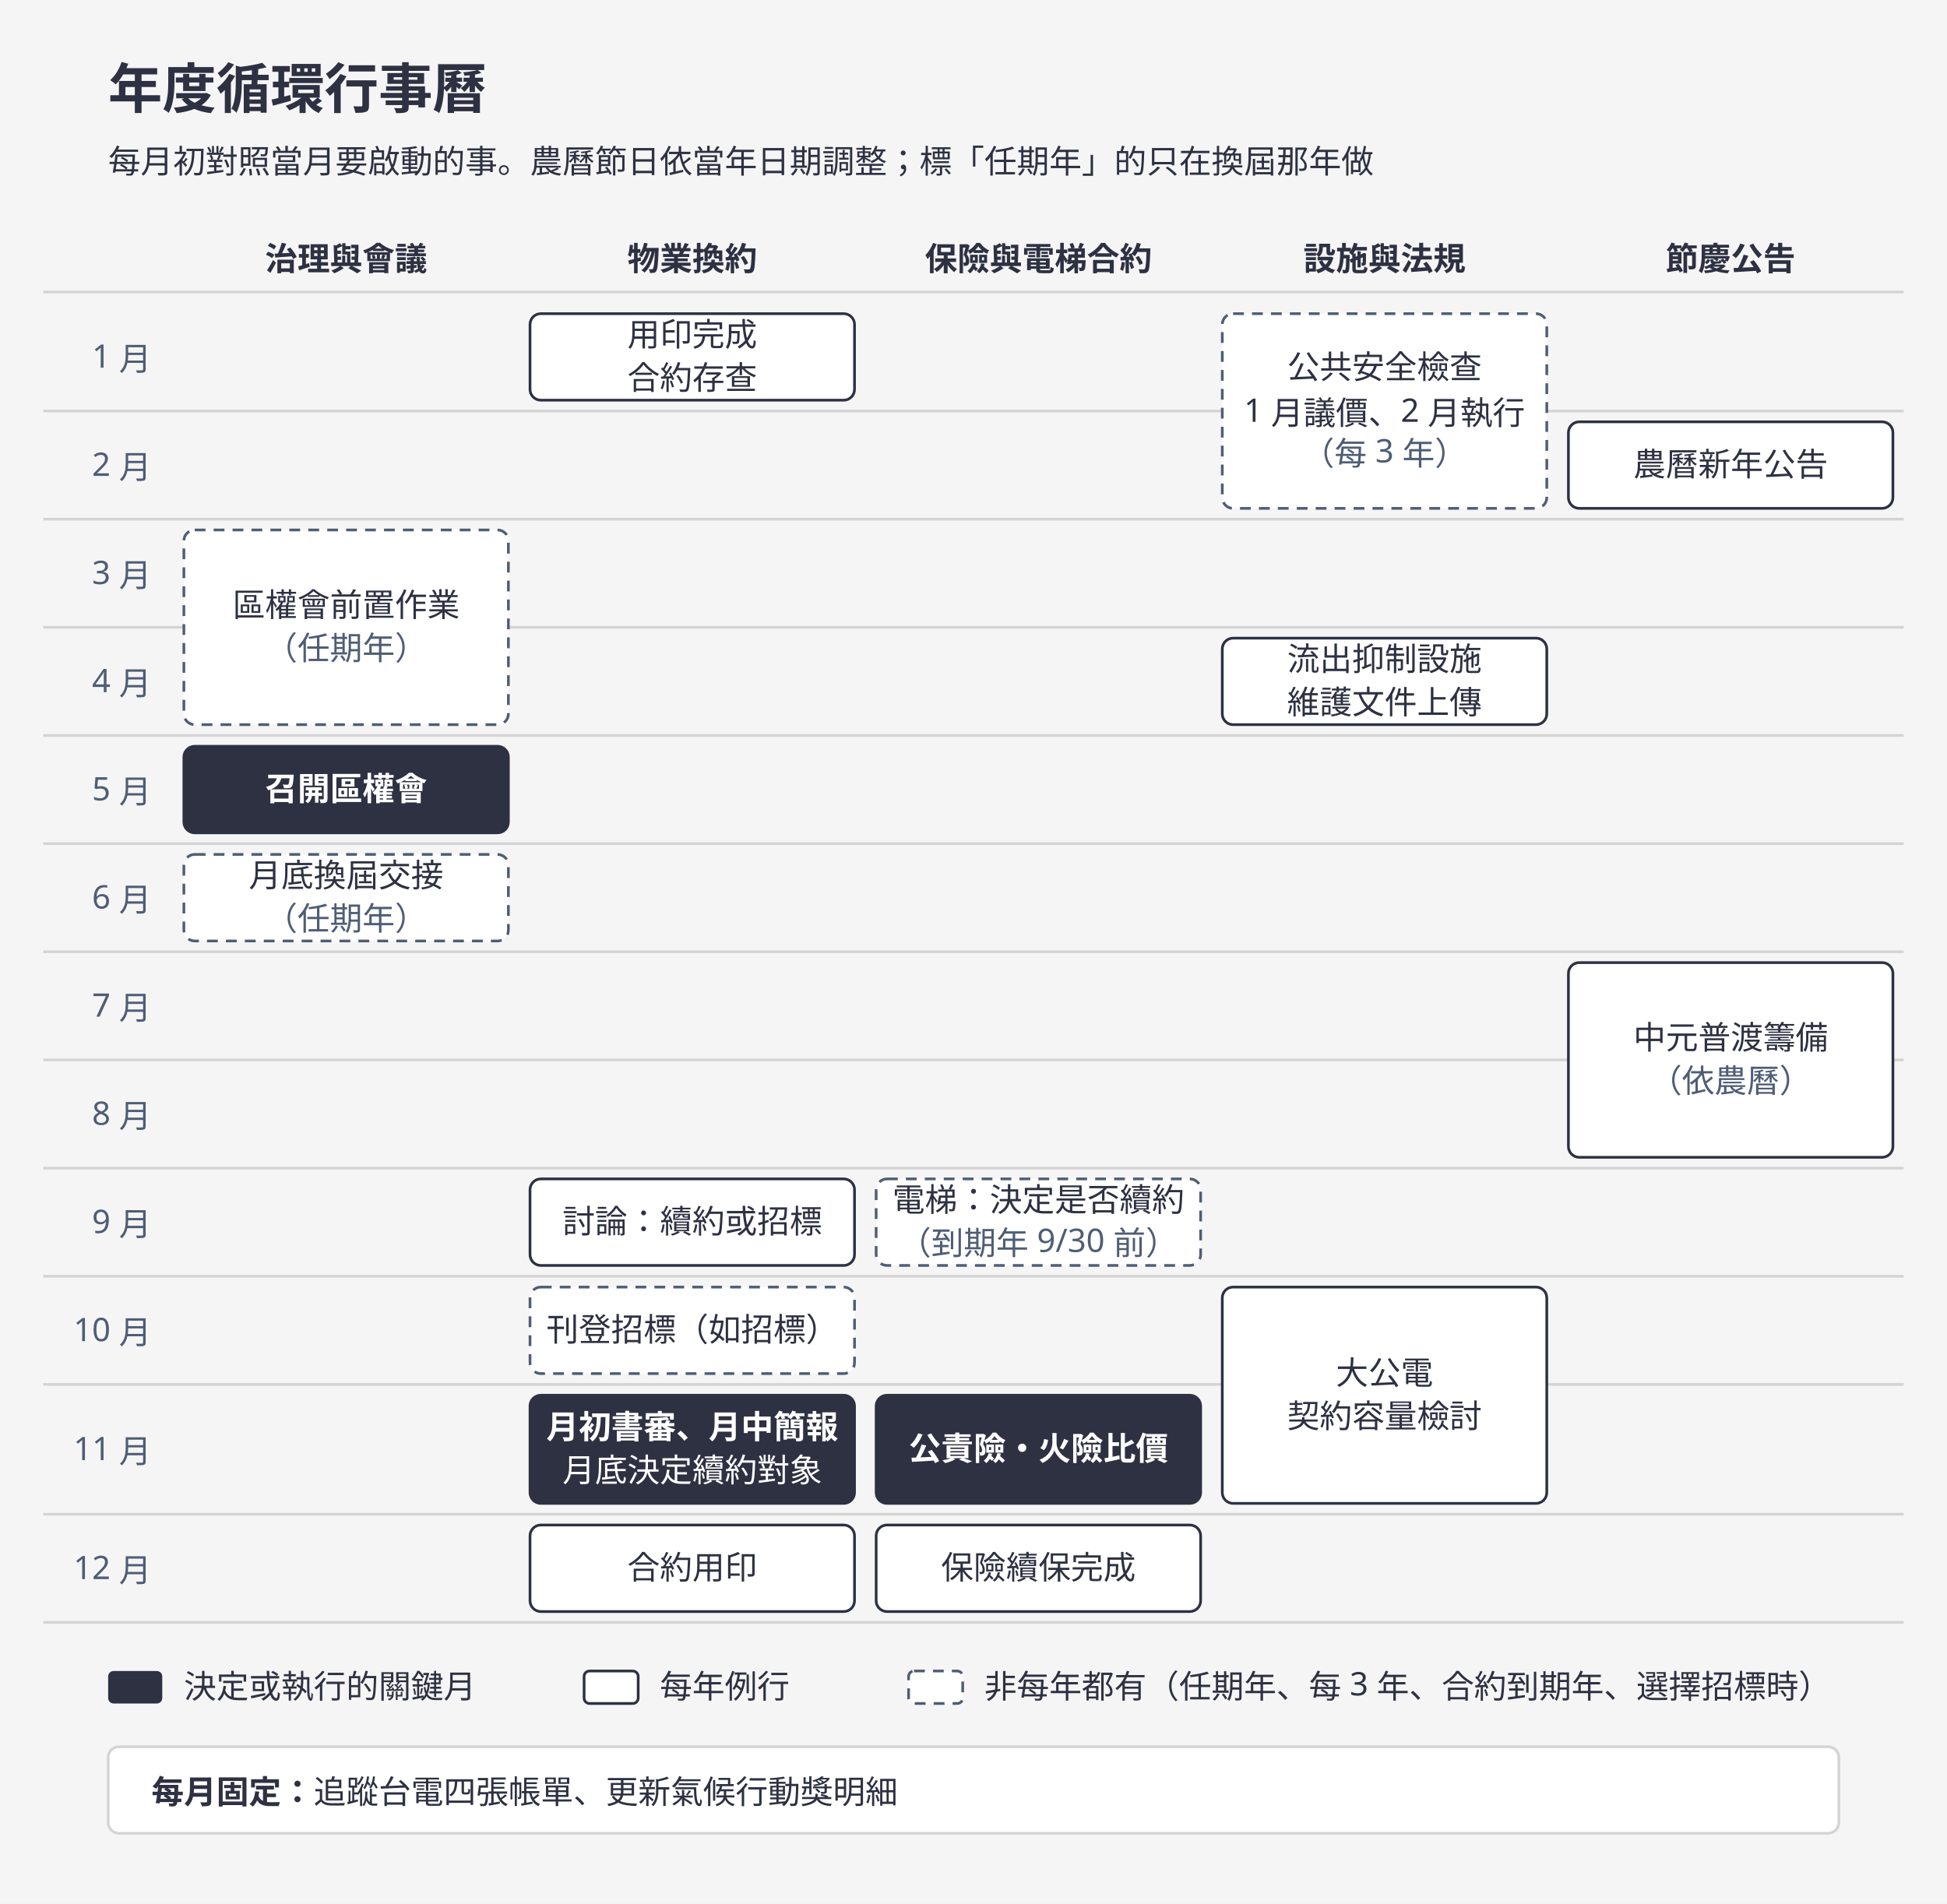
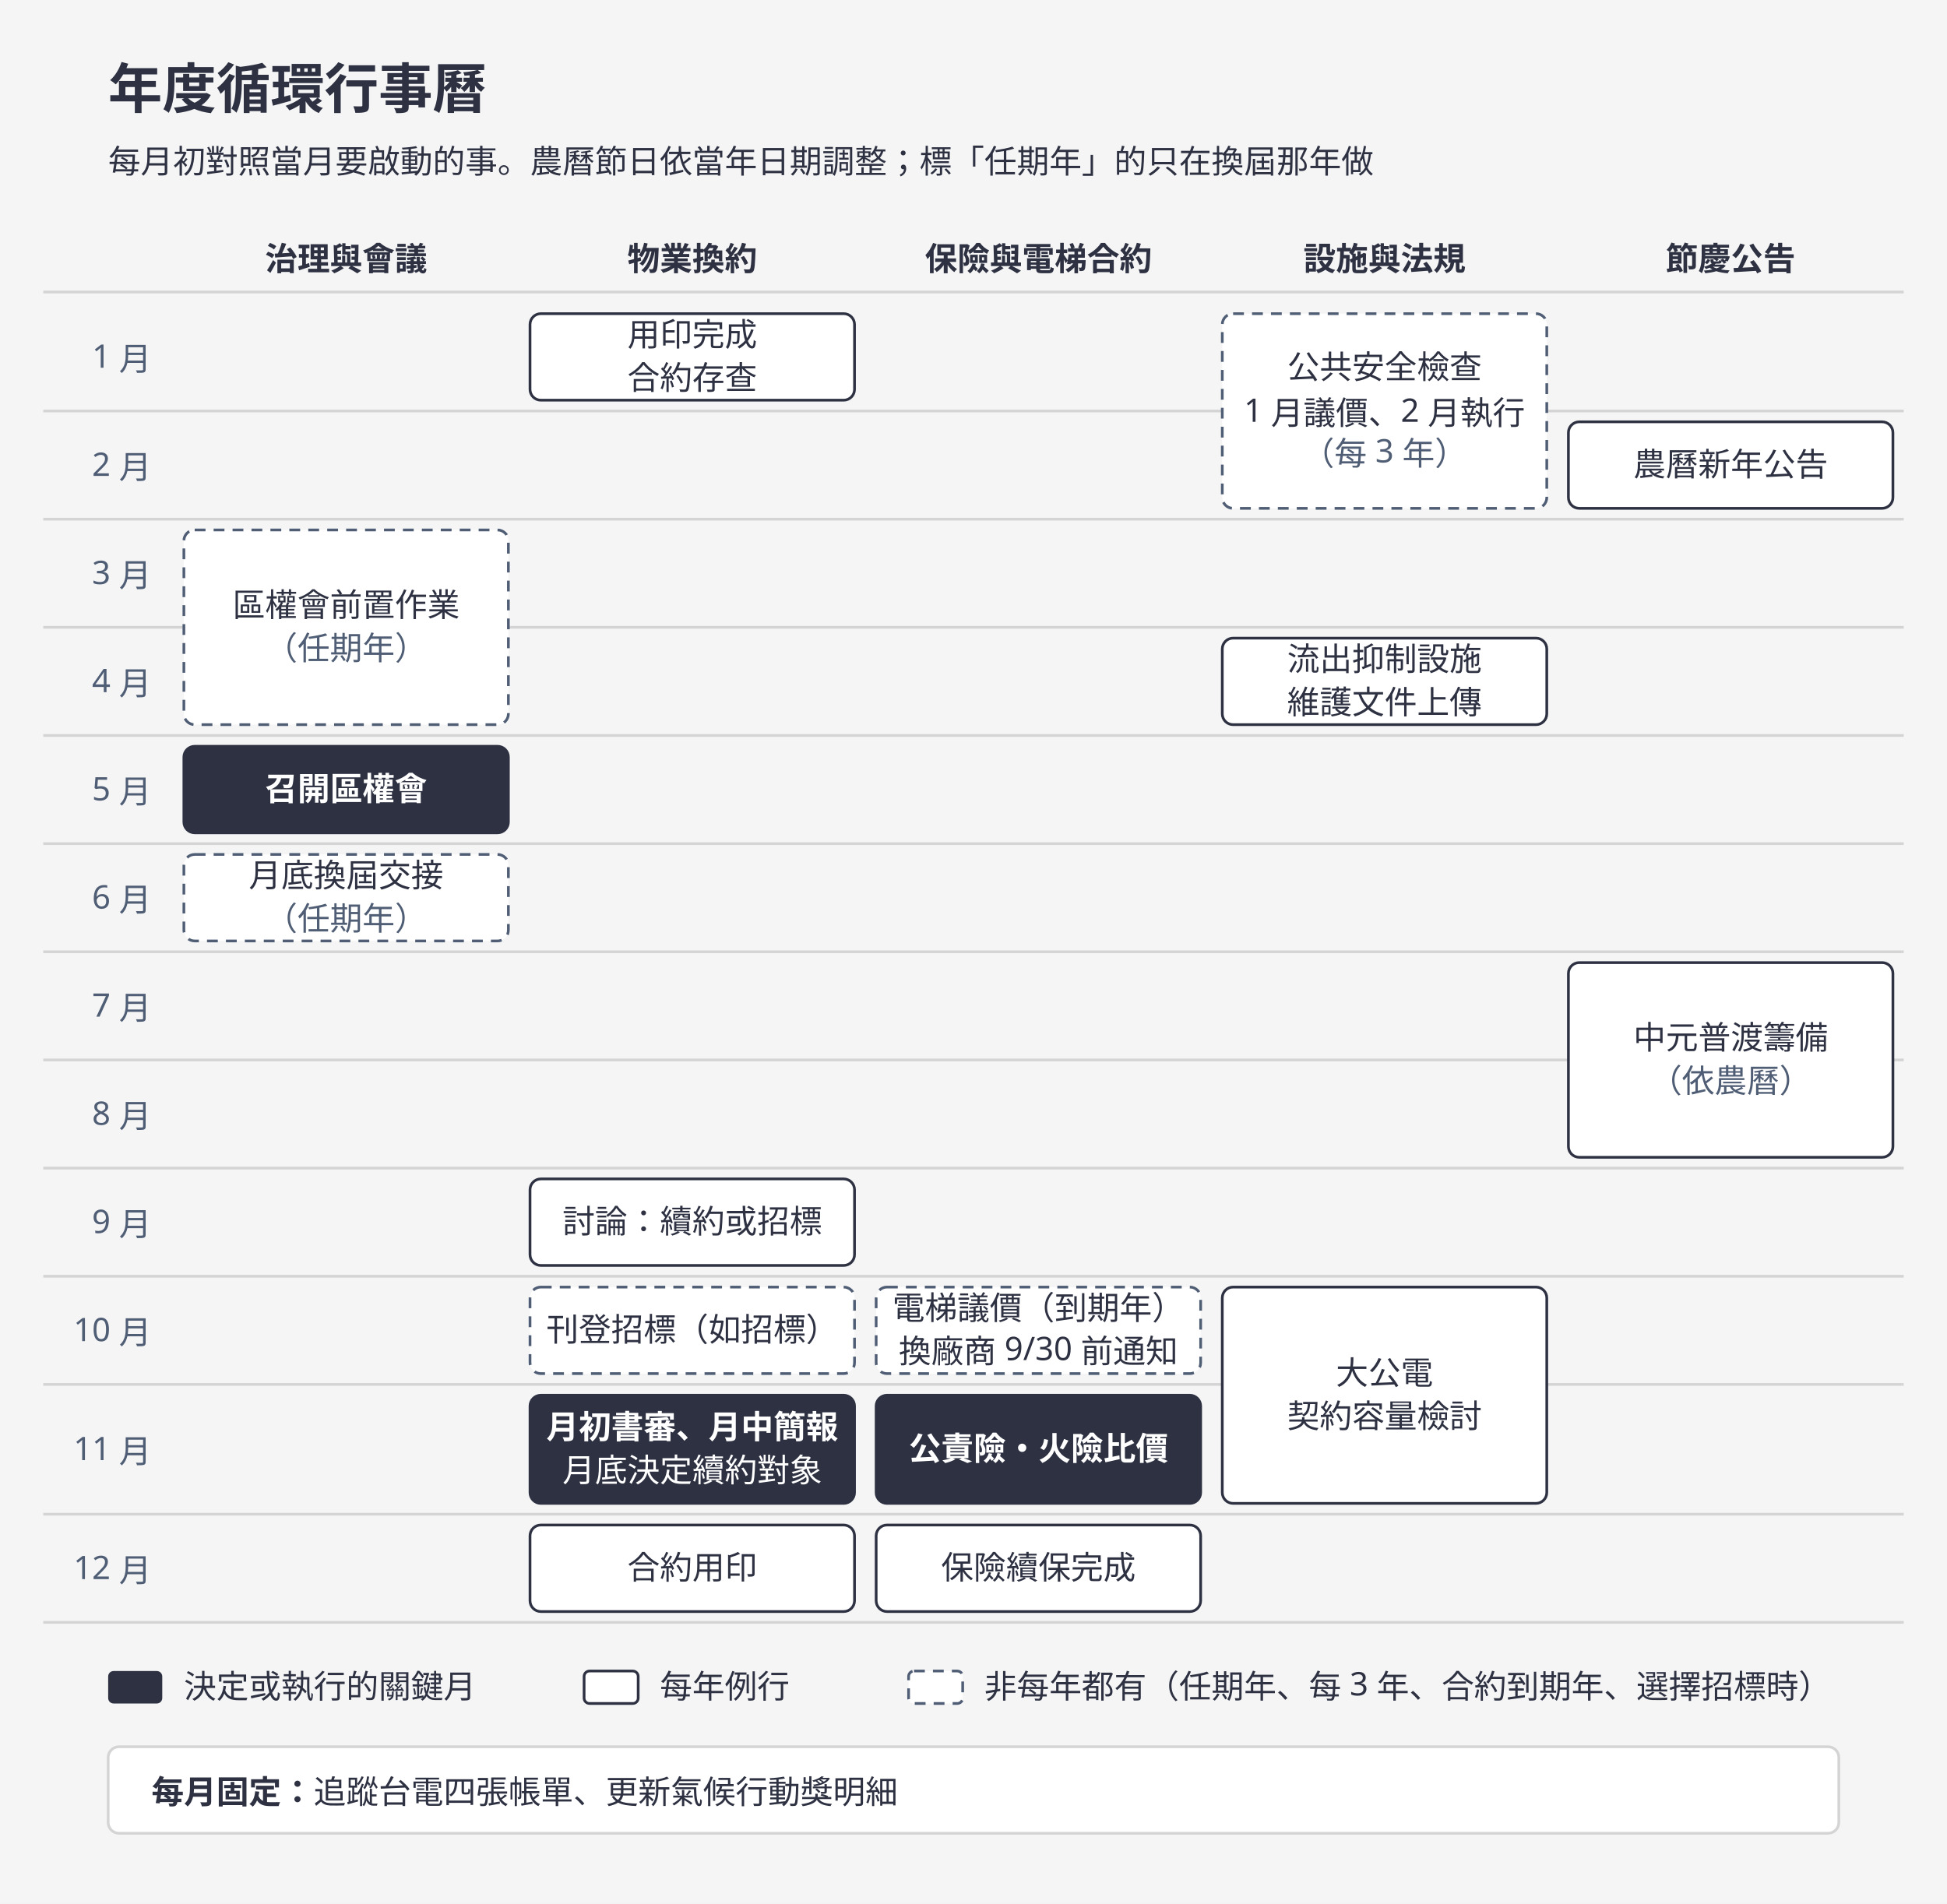
<svg xmlns="http://www.w3.org/2000/svg" viewBox="0 0 720 704" width="720" height="704" role="img" aria-labelledby="cal-title cal-desc" font-family="'Noto Sans TC','Microsoft JhengHei','PingFang TC',sans-serif">
  <rect width="720" height="704" fill="#f5f5f5" />
  <text x="40" y="40" fill="#2d3142" font-size="20" font-weight="700">年度循環行事曆</text>
  <text x="40" y="64" fill="#2d3142" font-size="12">每月初對照當月要啟動的事。農曆節日依當年日期調整；標「任期年」的只在換屆那年做</text>
  <text x="128" y="100" fill="#2d3142" font-size="12" font-weight="700" text-anchor="middle">治理與會議</text>
  <text x="256" y="100" fill="#2d3142" font-size="12" font-weight="700" text-anchor="middle">物業換約</text>
  <text x="384" y="100" fill="#2d3142" font-size="12" font-weight="700" text-anchor="middle">保險與電梯合約</text>
  <text x="512" y="100" fill="#2d3142" font-size="12" font-weight="700" text-anchor="middle">設施與法規</text>
  <text x="640" y="100" fill="#2d3142" font-size="12" font-weight="700" text-anchor="middle">節慶公告</text>
  <line x1="16" y1="108" x2="704" y2="108" stroke="#d4d4d4" stroke-width="1" />
  <line x1="16" y1="152" x2="704" y2="152" stroke="#d4d4d4" stroke-width="1" />
  <text x="56" y="136.0" fill="#4f5d75" font-size="12" text-anchor="end">1 月</text>
  <line x1="16" y1="192" x2="704" y2="192" stroke="#d4d4d4" stroke-width="1" />
  <text x="56" y="176.0" fill="#4f5d75" font-size="12" text-anchor="end">2 月</text>
  <line x1="16" y1="232" x2="704" y2="232" stroke="#d4d4d4" stroke-width="1" />
  <text x="56" y="216.0" fill="#4f5d75" font-size="12" text-anchor="end">3 月</text>
  <line x1="16" y1="272" x2="704" y2="272" stroke="#d4d4d4" stroke-width="1" />
  <text x="56" y="256.0" fill="#4f5d75" font-size="12" text-anchor="end">4 月</text>
  <line x1="16" y1="312" x2="704" y2="312" stroke="#d4d4d4" stroke-width="1" />
  <text x="56" y="296.0" fill="#4f5d75" font-size="12" text-anchor="end">5 月</text>
  <line x1="16" y1="352" x2="704" y2="352" stroke="#d4d4d4" stroke-width="1" />
  <text x="56" y="336.0" fill="#4f5d75" font-size="12" text-anchor="end">6 月</text>
  <line x1="16" y1="392" x2="704" y2="392" stroke="#d4d4d4" stroke-width="1" />
  <text x="56" y="376.0" fill="#4f5d75" font-size="12" text-anchor="end">7 月</text>
  <line x1="16" y1="432" x2="704" y2="432" stroke="#d4d4d4" stroke-width="1" />
  <text x="56" y="416.0" fill="#4f5d75" font-size="12" text-anchor="end">8 月</text>
  <line x1="16" y1="472" x2="704" y2="472" stroke="#d4d4d4" stroke-width="1" />
  <text x="56" y="456.0" fill="#4f5d75" font-size="12" text-anchor="end">9 月</text>
  <line x1="16" y1="512" x2="704" y2="512" stroke="#d4d4d4" stroke-width="1" />
  <text x="56" y="496.0" fill="#4f5d75" font-size="12" text-anchor="end">10 月</text>
  <line x1="16" y1="560" x2="704" y2="560" stroke="#d4d4d4" stroke-width="1" />
  <text x="56" y="540.0" fill="#4f5d75" font-size="12" text-anchor="end">11 月</text>
  <line x1="16" y1="600" x2="704" y2="600" stroke="#d4d4d4" stroke-width="1" />
  <text x="56" y="584.0" fill="#4f5d75" font-size="12" text-anchor="end">12 月</text>
  <rect x="68" y="196" width="120" height="72" rx="4" fill="#ffffff" stroke="#4f5d75" stroke-width="1" stroke-dasharray="4,3" />
  <text x="128" y="228.0" fill="#2d3142" font-size="12" text-anchor="middle">區權會前置作業</text>
  <text x="128" y="244.0" fill="#4f5d75" font-size="12" text-anchor="middle">（任期年）</text>
  <rect x="68" y="276" width="120" height="32" rx="4" fill="#2d3142" stroke="#2d3142" stroke-width="1" />
  <text x="128" y="296.0" fill="#ffffff" font-size="12" font-weight="700" text-anchor="middle">召開區權會</text>
  <rect x="68" y="316" width="120" height="32" rx="4" fill="#ffffff" stroke="#4f5d75" stroke-width="1" stroke-dasharray="4,3" />
  <text x="128" y="328.0" fill="#2d3142" font-size="12" text-anchor="middle">月底換屆交接</text>
  <text x="128" y="344.0" fill="#4f5d75" font-size="12" text-anchor="middle">（任期年）</text>
  <rect x="196" y="116" width="120" height="32" rx="4" fill="#ffffff" stroke="#2d3142" stroke-width="1" />
  <text x="256" y="128.0" fill="#2d3142" font-size="12" text-anchor="middle">用印完成</text>
  <text x="256" y="144.0" fill="#2d3142" font-size="12" text-anchor="middle">合約存查</text>
  <rect x="196" y="436" width="120" height="32" rx="4" fill="#ffffff" stroke="#2d3142" stroke-width="1" />
  <text x="256" y="456.0" fill="#2d3142" font-size="12" text-anchor="middle">討論：續約或招標</text>
  <rect x="196" y="476" width="120" height="32" rx="4" fill="#ffffff" stroke="#4f5d75" stroke-width="1" stroke-dasharray="4,3" />
  <text x="256" y="496.0" fill="#2d3142" font-size="12" text-anchor="middle">刊登招標（如招標）</text>
  <rect x="196" y="516" width="120" height="40" rx="4" fill="#2d3142" stroke="#2d3142" stroke-width="1" />
  <text x="256" y="532.0" fill="#ffffff" font-size="12" font-weight="700" text-anchor="middle">月初書審、月中簡報</text>
  <text x="256" y="548.0" fill="#ffffff" font-size="12" text-anchor="middle">月底決定續約對象</text>
  <rect x="196" y="564" width="120" height="32" rx="4" fill="#ffffff" stroke="#2d3142" stroke-width="1" />
  <text x="256" y="584.0" fill="#2d3142" font-size="12" text-anchor="middle">合約用印</text>
-   <rect x="324" y="436" width="120" height="32" rx="4" fill="#ffffff" stroke="#4f5d75" stroke-width="1" stroke-dasharray="4,3" />
-   <text x="384" y="448.0" fill="#2d3142" font-size="12" text-anchor="middle">電梯：決定是否續約</text>
-   <text x="384" y="464.0" fill="#4f5d75" font-size="12" text-anchor="middle">（到期年 9/30 前）</text>
+   <rect x="324" y="476" width="120" height="32" rx="4" fill="#ffffff" stroke="#4f5d75" stroke-width="1" stroke-dasharray="4,3" />
+   <text x="384" y="488.0" fill="#2d3142" font-size="12" text-anchor="middle">電梯議價（到期年）</text>
+   <text x="384" y="504.0" fill="#2d3142" font-size="12" text-anchor="middle">換廠商 9/30 前通知</text>
  <rect x="324" y="516" width="120" height="40" rx="4" fill="#2d3142" stroke="#2d3142" stroke-width="1" />
  <text x="384" y="540.0" fill="#ffffff" font-size="12" font-weight="700" text-anchor="middle">公責險・火險比價</text>
  <rect x="324" y="564" width="120" height="32" rx="4" fill="#ffffff" stroke="#2d3142" stroke-width="1" />
  <text x="384" y="584.0" fill="#2d3142" font-size="12" text-anchor="middle">保險續保完成</text>
  <rect x="452" y="116" width="120" height="72" rx="4" fill="#ffffff" stroke="#4f5d75" stroke-width="1" stroke-dasharray="4,3" />
  <text x="512" y="140.0" fill="#2d3142" font-size="12" text-anchor="middle">公共安全檢查</text>
  <text x="512" y="156.0" fill="#2d3142" font-size="12" text-anchor="middle">1 月議價、2 月執行</text>
  <text x="512" y="172.0" fill="#4f5d75" font-size="12" text-anchor="middle">（每 3 年）</text>
  <rect x="452" y="236" width="120" height="32" rx="4" fill="#ffffff" stroke="#2d3142" stroke-width="1" />
  <text x="512" y="248.0" fill="#2d3142" font-size="12" text-anchor="middle">流出抑制設施</text>
  <text x="512" y="264.0" fill="#2d3142" font-size="12" text-anchor="middle">維護文件上傳</text>
  <rect x="452" y="476" width="120" height="80" rx="4" fill="#ffffff" stroke="#2d3142" stroke-width="1" />
  <text x="512" y="512.0" fill="#2d3142" font-size="12" text-anchor="middle">大公電</text>
  <text x="512" y="528.0" fill="#2d3142" font-size="12" text-anchor="middle">契約容量檢討</text>
  <rect x="580" y="156" width="120" height="32" rx="4" fill="#ffffff" stroke="#2d3142" stroke-width="1" />
  <text x="640" y="176.0" fill="#2d3142" font-size="12" text-anchor="middle">農曆新年公告</text>
  <rect x="580" y="356" width="120" height="72" rx="4" fill="#ffffff" stroke="#2d3142" stroke-width="1" />
  <text x="640" y="388.0" fill="#2d3142" font-size="12" text-anchor="middle">中元普渡籌備</text>
  <text x="640" y="404.0" fill="#4f5d75" font-size="12" text-anchor="middle">（依農曆）</text>
  <rect x="40" y="618" width="20" height="12" rx="2" fill="#2d3142" />
  <text x="68" y="628" fill="#2d3142" font-size="12">決定或執行的關鍵月</text>
  <rect x="216" y="618" width="20" height="12" rx="2" fill="#ffffff" stroke="#2d3142" />
  <text x="244" y="628" fill="#2d3142" font-size="12">每年例行</text>
  <rect x="336" y="618" width="20" height="12" rx="2" fill="#ffffff" stroke="#4f5d75" stroke-dasharray="4,3" />
  <text x="364" y="628" fill="#2d3142" font-size="12">非每年都有（任期年、每 3 年、合約到期年、選擇招標時）</text>
  <rect x="40" y="646" width="640" height="32" rx="4" fill="#ffffff" stroke="#d4d4d4" />
  <text x="56" y="667" fill="#2d3142" font-size="12">
    <tspan font-weight="700">每月固定：</tspan>追蹤台電四張帳單、更新氣候行動獎明細</text>
</svg>
